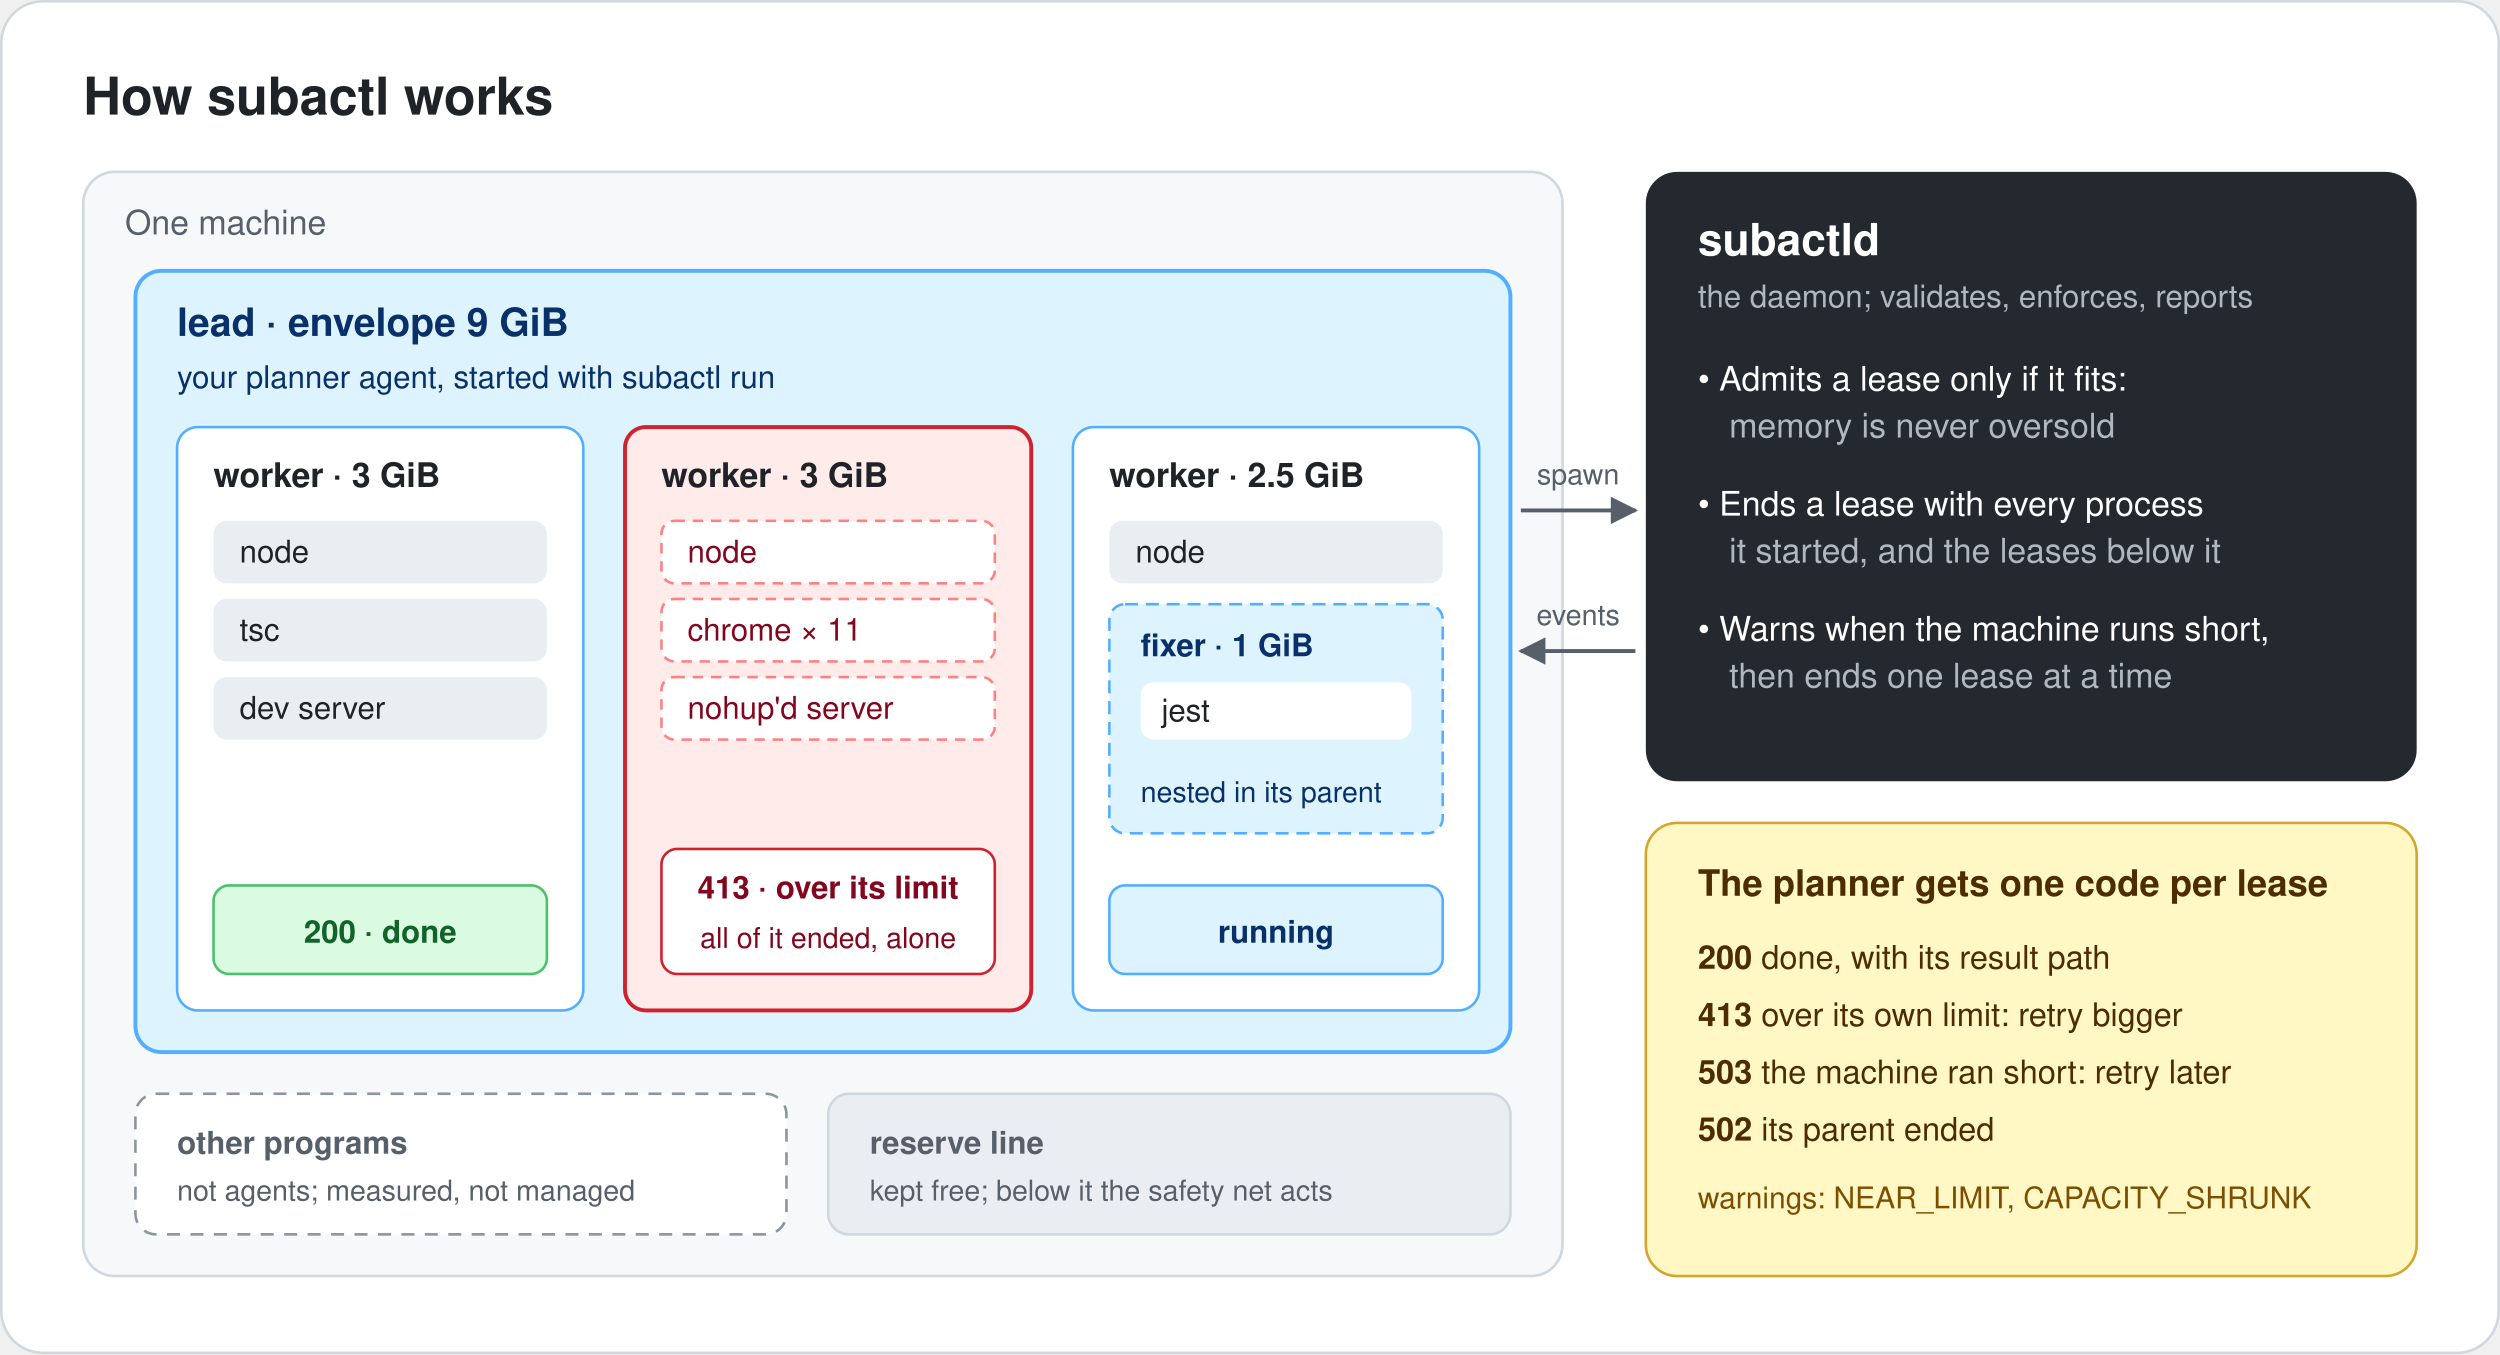
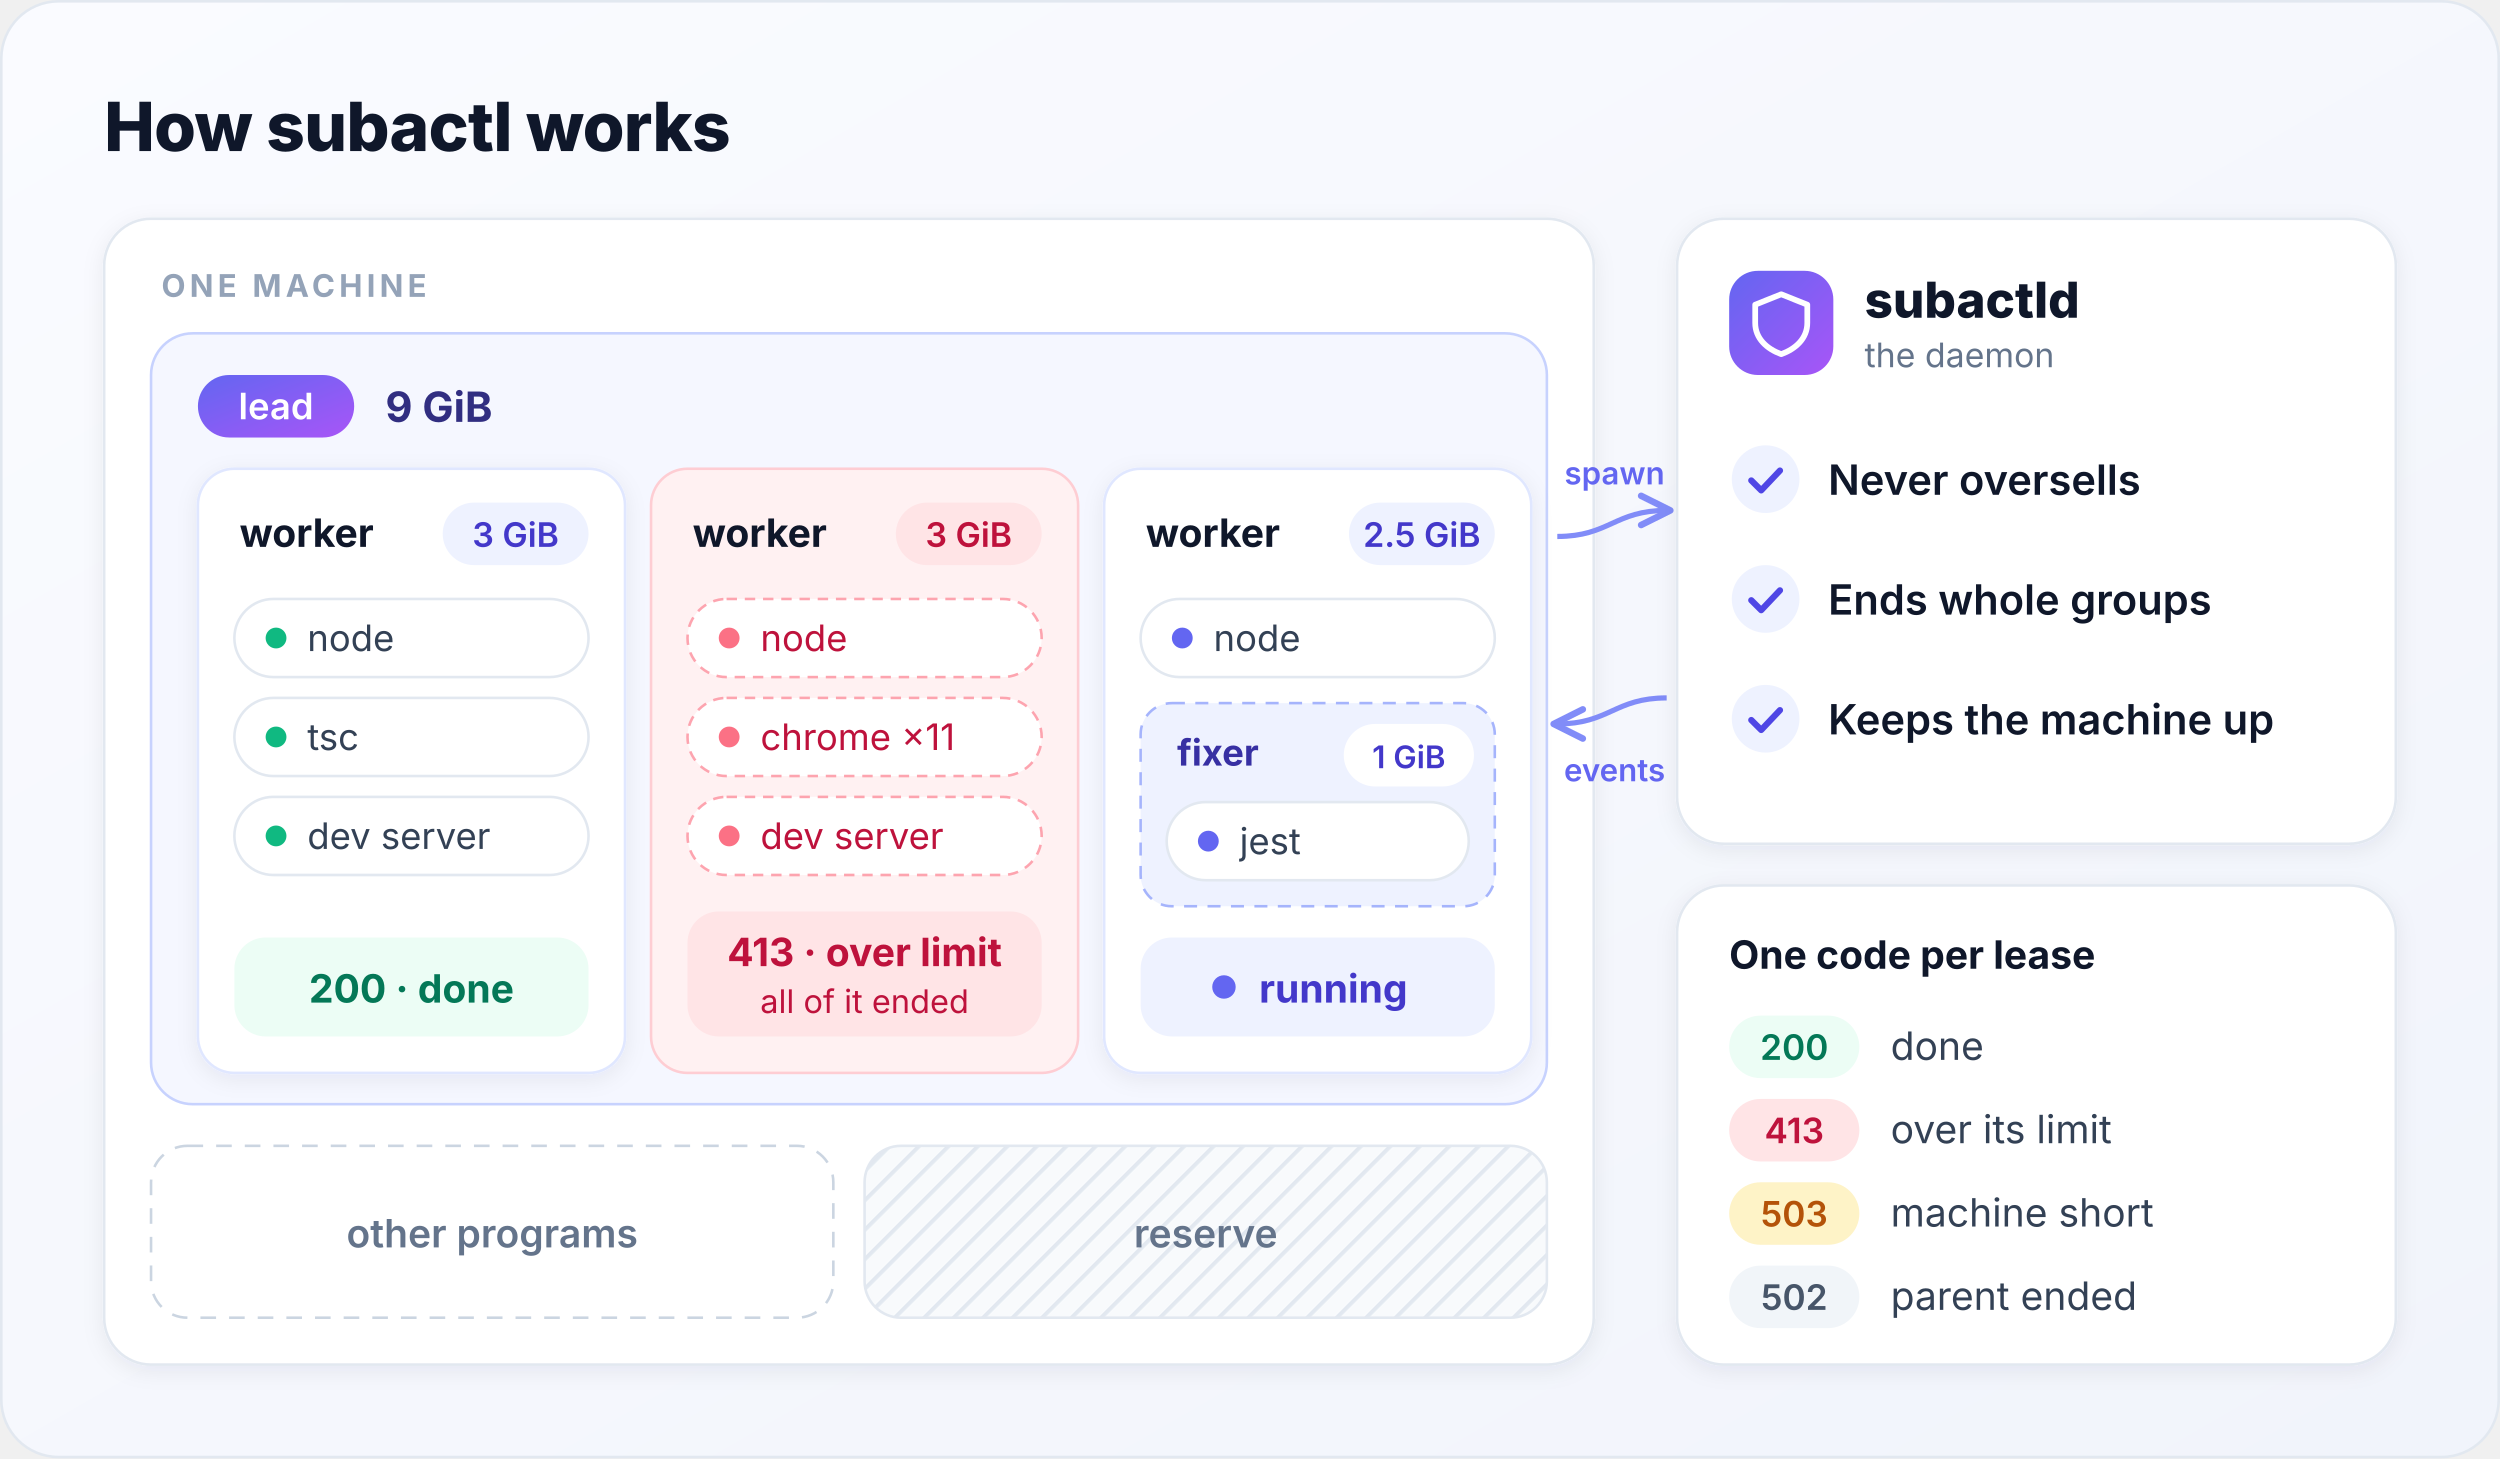
- <svg xmlns="http://www.w3.org/2000/svg" width="960" height="520" viewBox="0 0 960 520" font-family="-apple-system, BlinkMacSystemFont, 'Segoe UI', Helvetica, Arial, sans-serif">
+ <svg xmlns="http://www.w3.org/2000/svg" width="960" height="560" viewBox="0 0 960 560" font-family="-apple-system, BlinkMacSystemFont, 'Inter', 'Segoe UI', 'PingFang SC', 'Microsoft YaHei', 'Noto Sans CJK SC', Helvetica, Arial, sans-serif">
  <defs>
-     <marker id="arrow" viewBox="0 0 10 10" refX="9" refY="5" markerWidth="7" markerHeight="7" orient="auto-start-reverse">
-       <path d="M0,0 L10,5 L0,10 z" fill="#57606a" />
+     <linearGradient id="bg" x1="0" y1="0" x2="1" y2="1">
+       <stop offset="0" stop-color="#fafbff" />
+       <stop offset="1" stop-color="#f1f4fb" />
+     </linearGradient>
+     <linearGradient id="brand" x1="0" y1="0" x2="1" y2="1">
+       <stop offset="0" stop-color="#6366f1" />
+       <stop offset="1" stop-color="#a855f7" />
+     </linearGradient>
+     <pattern id="hatch" width="8" height="8" patternUnits="userSpaceOnUse" patternTransform="rotate(45)">
+       <rect width="8" height="8" fill="#f8fafc" />
+       <line x1="0" y1="0" x2="0" y2="8" stroke="#e2e8f0" stroke-width="3" />
+     </pattern>
+     <filter id="soft" x="-10%" y="-10%" width="120%" height="130%">
+       <feDropShadow dx="0" dy="2" stdDeviation="4" flood-color="#1e293b" flood-opacity="0.07" />
+     </filter>
+     <marker id="tip" viewBox="0 0 10 10" refX="8" refY="5" markerWidth="7" markerHeight="7" orient="auto">
+       <path d="M1,1 L9,5 L1,9" fill="none" stroke="#818cf8" stroke-width="1.8" stroke-linecap="round" stroke-linejoin="round" />
    </marker>
  </defs>
-   <rect x="0.5" y="0.5" width="959" height="519" rx="16" fill="#ffffff" stroke="#d0d7de" />
-   <text x="32" y="44" font-size="20" font-weight="700" fill="#1f2328">How subactl works</text>
-   <rect x="32" y="66" width="568" height="424" rx="12" fill="#f6f8fa" stroke="#d0d7de" />
-   <text x="48" y="90" font-size="13" fill="#57606a">One machine</text>
-   <rect x="52" y="104" width="528" height="300" rx="10" fill="#ddf4ff" stroke="#54aeff" stroke-width="1.5" />
-   <text x="68" y="129" font-size="15" font-weight="700" fill="#0a3069">lead · envelope 9 GiB</text>
-   <text x="68" y="149" font-size="12" fill="#0a3069">your planner agent, started with subactl run</text>
-   <rect x="68" y="164" width="156" height="224" rx="8" fill="#ffffff" stroke="#54aeff" />
-   <text x="82" y="187" font-size="13" font-weight="700" fill="#1f2328">worker · 3 GiB</text>
-   <rect x="82" y="200" width="128" height="24" rx="5" fill="#eaeef2" />
-   <text x="92" y="216" font-size="12" fill="#1f2328">node</text>
-   <rect x="82" y="230" width="128" height="24" rx="5" fill="#eaeef2" />
-   <text x="92" y="246" font-size="12" fill="#1f2328">tsc</text>
-   <rect x="82" y="260" width="128" height="24" rx="5" fill="#eaeef2" />
-   <text x="92" y="276" font-size="12" fill="#1f2328">dev server</text>
-   <rect x="82" y="340" width="128" height="34" rx="6" fill="#dafbe1" stroke="#4ac26b" />
-   <text x="146" y="362" font-size="12" font-weight="600" fill="#116329" text-anchor="middle">200 · done</text>
-   <rect x="240" y="164" width="156" height="224" rx="8" fill="#ffebe9" stroke="#cf222e" stroke-width="1.5" />
-   <text x="254" y="187" font-size="13" font-weight="700" fill="#1f2328">worker · 3 GiB</text>
-   <rect x="254" y="200" width="128" height="24" rx="5" fill="#ffffff" stroke="#ff8182" stroke-dasharray="4 3" />
-   <text x="264" y="216" font-size="12" fill="#82071e">node</text>
-   <rect x="254" y="230" width="128" height="24" rx="5" fill="#ffffff" stroke="#ff8182" stroke-dasharray="4 3" />
-   <text x="264" y="246" font-size="12" fill="#82071e">chrome × 11</text>
-   <rect x="254" y="260" width="128" height="24" rx="5" fill="#ffffff" stroke="#ff8182" stroke-dasharray="4 3" />
-   <text x="264" y="276" font-size="12" fill="#82071e">nohup'd server</text>
-   <rect x="254" y="326" width="128" height="48" rx="6" fill="#ffffff" stroke="#cf222e" />
-   <text x="318" y="345" font-size="12" font-weight="600" fill="#82071e" text-anchor="middle">413 · over its limit</text>
-   <text x="318" y="364" font-size="11" fill="#82071e" text-anchor="middle">all of it ended, alone</text>
-   <rect x="412" y="164" width="156" height="224" rx="8" fill="#ffffff" stroke="#54aeff" />
-   <text x="426" y="187" font-size="13" font-weight="700" fill="#1f2328">worker · 2.5 GiB</text>
-   <rect x="426" y="200" width="128" height="24" rx="5" fill="#eaeef2" />
-   <text x="436" y="216" font-size="12" fill="#1f2328">node</text>
-   <rect x="426" y="232" width="128" height="88" rx="6" fill="#ddf4ff" stroke="#54aeff" stroke-dasharray="5 3" />
-   <text x="438" y="252" font-size="12" font-weight="700" fill="#0a3069">fixer · 1 GiB</text>
-   <rect x="438" y="262" width="104" height="22" rx="5" fill="#ffffff" />
-   <text x="446" y="277" font-size="12" fill="#1f2328">jest</text>
-   <text x="438" y="308" font-size="11" fill="#0a3069">nested in its parent</text>
-   <rect x="426" y="340" width="128" height="34" rx="6" fill="#ddf4ff" stroke="#54aeff" />
-   <text x="490" y="362" font-size="12" font-weight="600" fill="#0a3069" text-anchor="middle">running</text>
-   <rect x="52" y="420" width="250" height="54" rx="8" fill="#ffffff" stroke="#8c959f" stroke-dasharray="5 4" />
-   <text x="68" y="443" font-size="12" font-weight="600" fill="#57606a">other programs</text>
-   <text x="68" y="461" font-size="11" fill="#57606a">not agents; measured, not managed</text>
-   <rect x="318" y="420" width="262" height="54" rx="8" fill="#eaeef2" stroke="#d0d7de" />
-   <text x="334" y="443" font-size="12" font-weight="600" fill="#57606a">reserve line</text>
-   <text x="334" y="461" font-size="11" fill="#57606a">kept free; below it the safety net acts</text>
-   <line x1="584" y1="196" x2="628" y2="196" stroke="#57606a" stroke-width="1.5" marker-end="url(#arrow)" />
-   <text x="606" y="186" font-size="11" fill="#57606a" text-anchor="middle">spawn</text>
-   <line x1="628" y1="250" x2="584" y2="250" stroke="#57606a" stroke-width="1.5" marker-end="url(#arrow)" />
-   <text x="606" y="240" font-size="11" fill="#57606a" text-anchor="middle">events</text>
-   <rect x="632" y="66" width="296" height="234" rx="12" fill="#24292f" />
-   <text x="652" y="98" font-size="17" font-weight="700" fill="#ffffff">subactld</text>
-   <text x="652" y="118" font-size="12" fill="#afb8c1">the daemon; validates, enforces, reports</text>
-   <text font-size="13" fill="#ffffff">
-     <tspan x="652" y="150">• Admits a lease only if it fits:</tspan>
-     <tspan x="664" y="168" fill="#afb8c1">memory is never oversold</tspan>
-     <tspan x="652" y="198">• Ends a lease with every process</tspan>
-     <tspan x="664" y="216" fill="#afb8c1">it started, and the leases below it</tspan>
-     <tspan x="652" y="246">• Warns when the machine runs short,</tspan>
-     <tspan x="664" y="264" fill="#afb8c1">then ends one lease at a time</tspan>
-   </text>
-   <rect x="632" y="316" width="296" height="174" rx="12" fill="#fff8c5" stroke="#d4a72c" />
-   <text x="652" y="344" font-size="14" font-weight="700" fill="#4d2d00">The planner gets one code per lease</text>
-   <text font-size="12.5" fill="#4d2d00">
-     <tspan x="652" y="372">
-       <tspan font-weight="700">200</tspan>  done, with its result path</tspan>
-     <tspan x="652" y="394">
-       <tspan font-weight="700">413</tspan>  over its own limit: retry bigger</tspan>
-     <tspan x="652" y="416">
-       <tspan font-weight="700">503</tspan>  the machine ran short: retry later</tspan>
-     <tspan x="652" y="438">
-       <tspan font-weight="700">502</tspan>  its parent ended</tspan>
-     <tspan x="652" y="464" font-size="11.5" fill="#7d4e00">warnings: NEAR_LIMIT, CAPACITY_SHRUNK</tspan>
-   </text>
+   <rect x="0.5" y="0.5" width="959" height="559" rx="22" fill="url(#bg)" stroke="#e2e8f0" />
+   <text x="40" y="58" font-size="26" font-weight="800" fill="#0f172a" letter-spacing="-0.3">How subactl works</text>
+   <rect x="40" y="84" width="572" height="440" rx="18" fill="#ffffff" stroke="#e2e8f0" filter="url(#soft)" />
+   <text x="62" y="114" font-size="12" font-weight="700" fill="#94a3b8" letter-spacing="1.6">ONE MACHINE</text>
+   <rect x="58" y="128" width="536" height="296" rx="16" fill="#f5f7ff" stroke="#c7d2fe" />
+   <rect x="76" y="144" width="60" height="24" rx="12" fill="url(#brand)" />
+   <text x="106.0" y="161" font-size="14" font-weight="600" fill="#ffffff" text-anchor="middle">lead</text>
+   <text x="148" y="162" font-size="16" font-weight="700" fill="#312e81">9 GiB</text>
+   <rect x="76" y="180" width="164" height="232" rx="14" fill="#ffffff" stroke="#e0e7ff" filter="url(#soft)" />
+   <text x="92" y="210" font-size="15" font-weight="700" fill="#0f172a">worker</text>
+   <rect x="170" y="193" width="56" height="24" rx="12" fill="#eef2ff" />
+   <text x="198.0" y="210" font-size="13" font-weight="600" fill="#4338ca" text-anchor="middle">3 GiB</text>
+   <rect x="90" y="230" width="136" height="30" rx="15" fill="#ffffff" stroke="#e2e8f0" />
+   <circle cx="106" cy="245" r="4" fill="#10b981" />
+   <text x="118" y="250" font-size="14" fill="#334155">node</text>
+   <rect x="90" y="268" width="136" height="30" rx="15" fill="#ffffff" stroke="#e2e8f0" />
+   <circle cx="106" cy="283" r="4" fill="#10b981" />
+   <text x="118" y="288" font-size="14" fill="#334155">tsc</text>
+   <rect x="90" y="306" width="136" height="30" rx="15" fill="#ffffff" stroke="#e2e8f0" />
+   <circle cx="106" cy="321" r="4" fill="#10b981" />
+   <text x="118" y="326" font-size="14" fill="#334155">dev server</text>
+   <rect x="90" y="360" width="136" height="38" rx="12" fill="#ecfdf5" />
+   <text x="158" y="385" font-size="15" font-weight="700" fill="#047857" text-anchor="middle">200 · done</text>
+   <rect x="250" y="180" width="164" height="232" rx="14" fill="#fff1f2" stroke="#fecdd3" />
+   <text x="266" y="210" font-size="15" font-weight="700" fill="#0f172a">worker</text>
+   <rect x="344" y="193" width="56" height="24" rx="12" fill="#ffe4e6" />
+   <text x="372.0" y="210" font-size="13" font-weight="600" fill="#be123c" text-anchor="middle">3 GiB</text>
+   <rect x="264" y="230" width="136" height="30" rx="15" fill="#ffffff" stroke="#fda4af" stroke-dasharray="4 3" />
+   <circle cx="280" cy="245" r="4" fill="#fb7185" />
+   <text x="292" y="250" font-size="14" fill="#be123c">node</text>
+   <rect x="264" y="268" width="136" height="30" rx="15" fill="#ffffff" stroke="#fda4af" stroke-dasharray="4 3" />
+   <circle cx="280" cy="283" r="4" fill="#fb7185" />
+   <text x="292" y="288" font-size="14" fill="#be123c">chrome ×11</text>
+   <rect x="264" y="306" width="136" height="30" rx="15" fill="#ffffff" stroke="#fda4af" stroke-dasharray="4 3" />
+   <circle cx="280" cy="321" r="4" fill="#fb7185" />
+   <text x="292" y="326" font-size="14" fill="#be123c">dev server</text>
+   <rect x="264" y="350" width="136" height="48" rx="12" fill="#ffe4e6" />
+   <text x="332" y="371" font-size="15" font-weight="700" fill="#be123c" text-anchor="middle">413 · over limit</text>
+   <text x="332" y="389" font-size="12.5" fill="#be123c" text-anchor="middle">all of it ended</text>
+   <rect x="424" y="180" width="164" height="232" rx="14" fill="#ffffff" stroke="#e0e7ff" filter="url(#soft)" />
+   <text x="440" y="210" font-size="15" font-weight="700" fill="#0f172a">worker</text>
+   <rect x="518" y="193" width="56" height="24" rx="12" fill="#eef2ff" />
+   <text x="546.0" y="210" font-size="13" font-weight="600" fill="#4338ca" text-anchor="middle">2.5 GiB</text>
+   <rect x="438" y="230" width="136" height="30" rx="15" fill="#ffffff" stroke="#e2e8f0" />
+   <circle cx="454" cy="245" r="4" fill="#6366f1" />
+   <text x="466" y="250" font-size="14" fill="#334155">node</text>
+   <rect x="438" y="270" width="136" height="78" rx="12" fill="#eef2ff" stroke="#a5b4fc" stroke-dasharray="5 4" />
+   <text x="452" y="294" font-size="14" font-weight="700" fill="#3730a3">fixer</text>
+   <rect x="516" y="278" width="50" height="24" rx="12" fill="#ffffff" />
+   <text x="541.0" y="295" font-size="12" font-weight="600" fill="#4338ca" text-anchor="middle">1 GiB</text>
+   <rect x="448" y="308" width="116" height="30" rx="15" fill="#ffffff" stroke="#e2e8f0" />
+   <circle cx="464" cy="323" r="4" fill="#6366f1" />
+   <text x="476" y="328" font-size="14" fill="#334155">jest</text>
+   <rect x="438" y="360" width="136" height="38" rx="12" fill="#eef2ff" />
+   <circle cx="470" cy="379" r="4.5" fill="#6366f1" />
+   <text x="512" y="385" font-size="15" font-weight="700" fill="#4338ca" text-anchor="middle">running</text>
+   <rect x="58" y="440" width="262" height="66" rx="14" fill="#ffffff" stroke="#cbd5e1" stroke-dasharray="6 5" />
+   <text x="189" y="479" font-size="15" font-weight="600" fill="#64748b" text-anchor="middle">other programs</text>
+   <rect x="332" y="440" width="262" height="66" rx="14" fill="url(#hatch)" stroke="#e2e8f0" />
+   <text x="463" y="479" font-size="15" font-weight="600" fill="#64748b" text-anchor="middle">reserve</text>
+   <path d="M598,206 C618,206 620,196 640,196" fill="none" stroke="#818cf8" stroke-width="2" marker-end="url(#tip)" />
+   <text x="620" y="186" font-size="12" font-weight="600" fill="#6366f1" text-anchor="middle">spawn</text>
+   <path d="M640,268 C620,268 618,278 598,278" fill="none" stroke="#818cf8" stroke-width="2" marker-end="url(#tip)" />
+   <text x="620" y="300" font-size="12" font-weight="600" fill="#6366f1" text-anchor="middle">events</text>
+   <rect x="644" y="84" width="276" height="240" rx="18" fill="#ffffff" stroke="#e2e8f0" filter="url(#soft)" />
+   <rect x="664" y="104" width="40" height="40" rx="11" fill="url(#brand)" />
+   <path d="M684,113 l10,4 v7 c0,6 -4.5,10 -10,12 c-5.5,-2 -10,-6 -10,-12 v-7 z" fill="none" stroke="#ffffff" stroke-width="2.2" stroke-linejoin="round" />
+   <text x="716" y="122" font-size="19" font-weight="800" fill="#0f172a">subactld</text>
+   <text x="716" y="141" font-size="13" fill="#64748b">the daemon</text>
+   <circle cx="678" cy="184" r="13" fill="#eef2ff" />
+   <path d="M672.5,184.5 l3.8,3.8 l7.2,-7.6" fill="none" stroke="#4f46e5" stroke-width="2.4" stroke-linecap="round" stroke-linejoin="round" />
+   <text x="702" y="190" font-size="16" font-weight="600" fill="#0f172a">Never oversells</text>
+   <circle cx="678" cy="230" r="13" fill="#eef2ff" />
+   <path d="M672.5,230.5 l3.8,3.8 l7.2,-7.6" fill="none" stroke="#4f46e5" stroke-width="2.4" stroke-linecap="round" stroke-linejoin="round" />
+   <text x="702" y="236" font-size="16" font-weight="600" fill="#0f172a">Ends whole groups</text>
+   <circle cx="678" cy="276" r="13" fill="#eef2ff" />
+   <path d="M672.5,276.5 l3.8,3.8 l7.2,-7.6" fill="none" stroke="#4f46e5" stroke-width="2.4" stroke-linecap="round" stroke-linejoin="round" />
+   <text x="702" y="282" font-size="16" font-weight="600" fill="#0f172a">Keeps the machine up</text>
+   <rect x="644" y="340" width="276" height="184" rx="18" fill="#ffffff" stroke="#e2e8f0" filter="url(#soft)" />
+   <text x="664" y="372" font-size="15" font-weight="700" fill="#0f172a">One code per lease</text>
+   <rect x="664" y="390" width="50" height="24" rx="12" fill="#ecfdf5" />
+   <text x="689.0" y="407" font-size="13.5" font-weight="600" fill="#047857" text-anchor="middle">200</text>
+   <text x="726" y="407" font-size="15" fill="#334155">done</text>
+   <rect x="664" y="422" width="50" height="24" rx="12" fill="#ffe4e6" />
+   <text x="689.0" y="439" font-size="13.5" font-weight="600" fill="#be123c" text-anchor="middle">413</text>
+   <text x="726" y="439" font-size="15" fill="#334155">over its limit</text>
+   <rect x="664" y="454" width="50" height="24" rx="12" fill="#fef3c7" />
+   <text x="689.0" y="471" font-size="13.5" font-weight="600" fill="#b45309" text-anchor="middle">503</text>
+   <text x="726" y="471" font-size="15" fill="#334155">machine short</text>
+   <rect x="664" y="486" width="50" height="24" rx="12" fill="#f1f5f9" />
+   <text x="689.0" y="503" font-size="13.5" font-weight="600" fill="#475569" text-anchor="middle">502</text>
+   <text x="726" y="503" font-size="15" fill="#334155">parent ended</text>
</svg>
